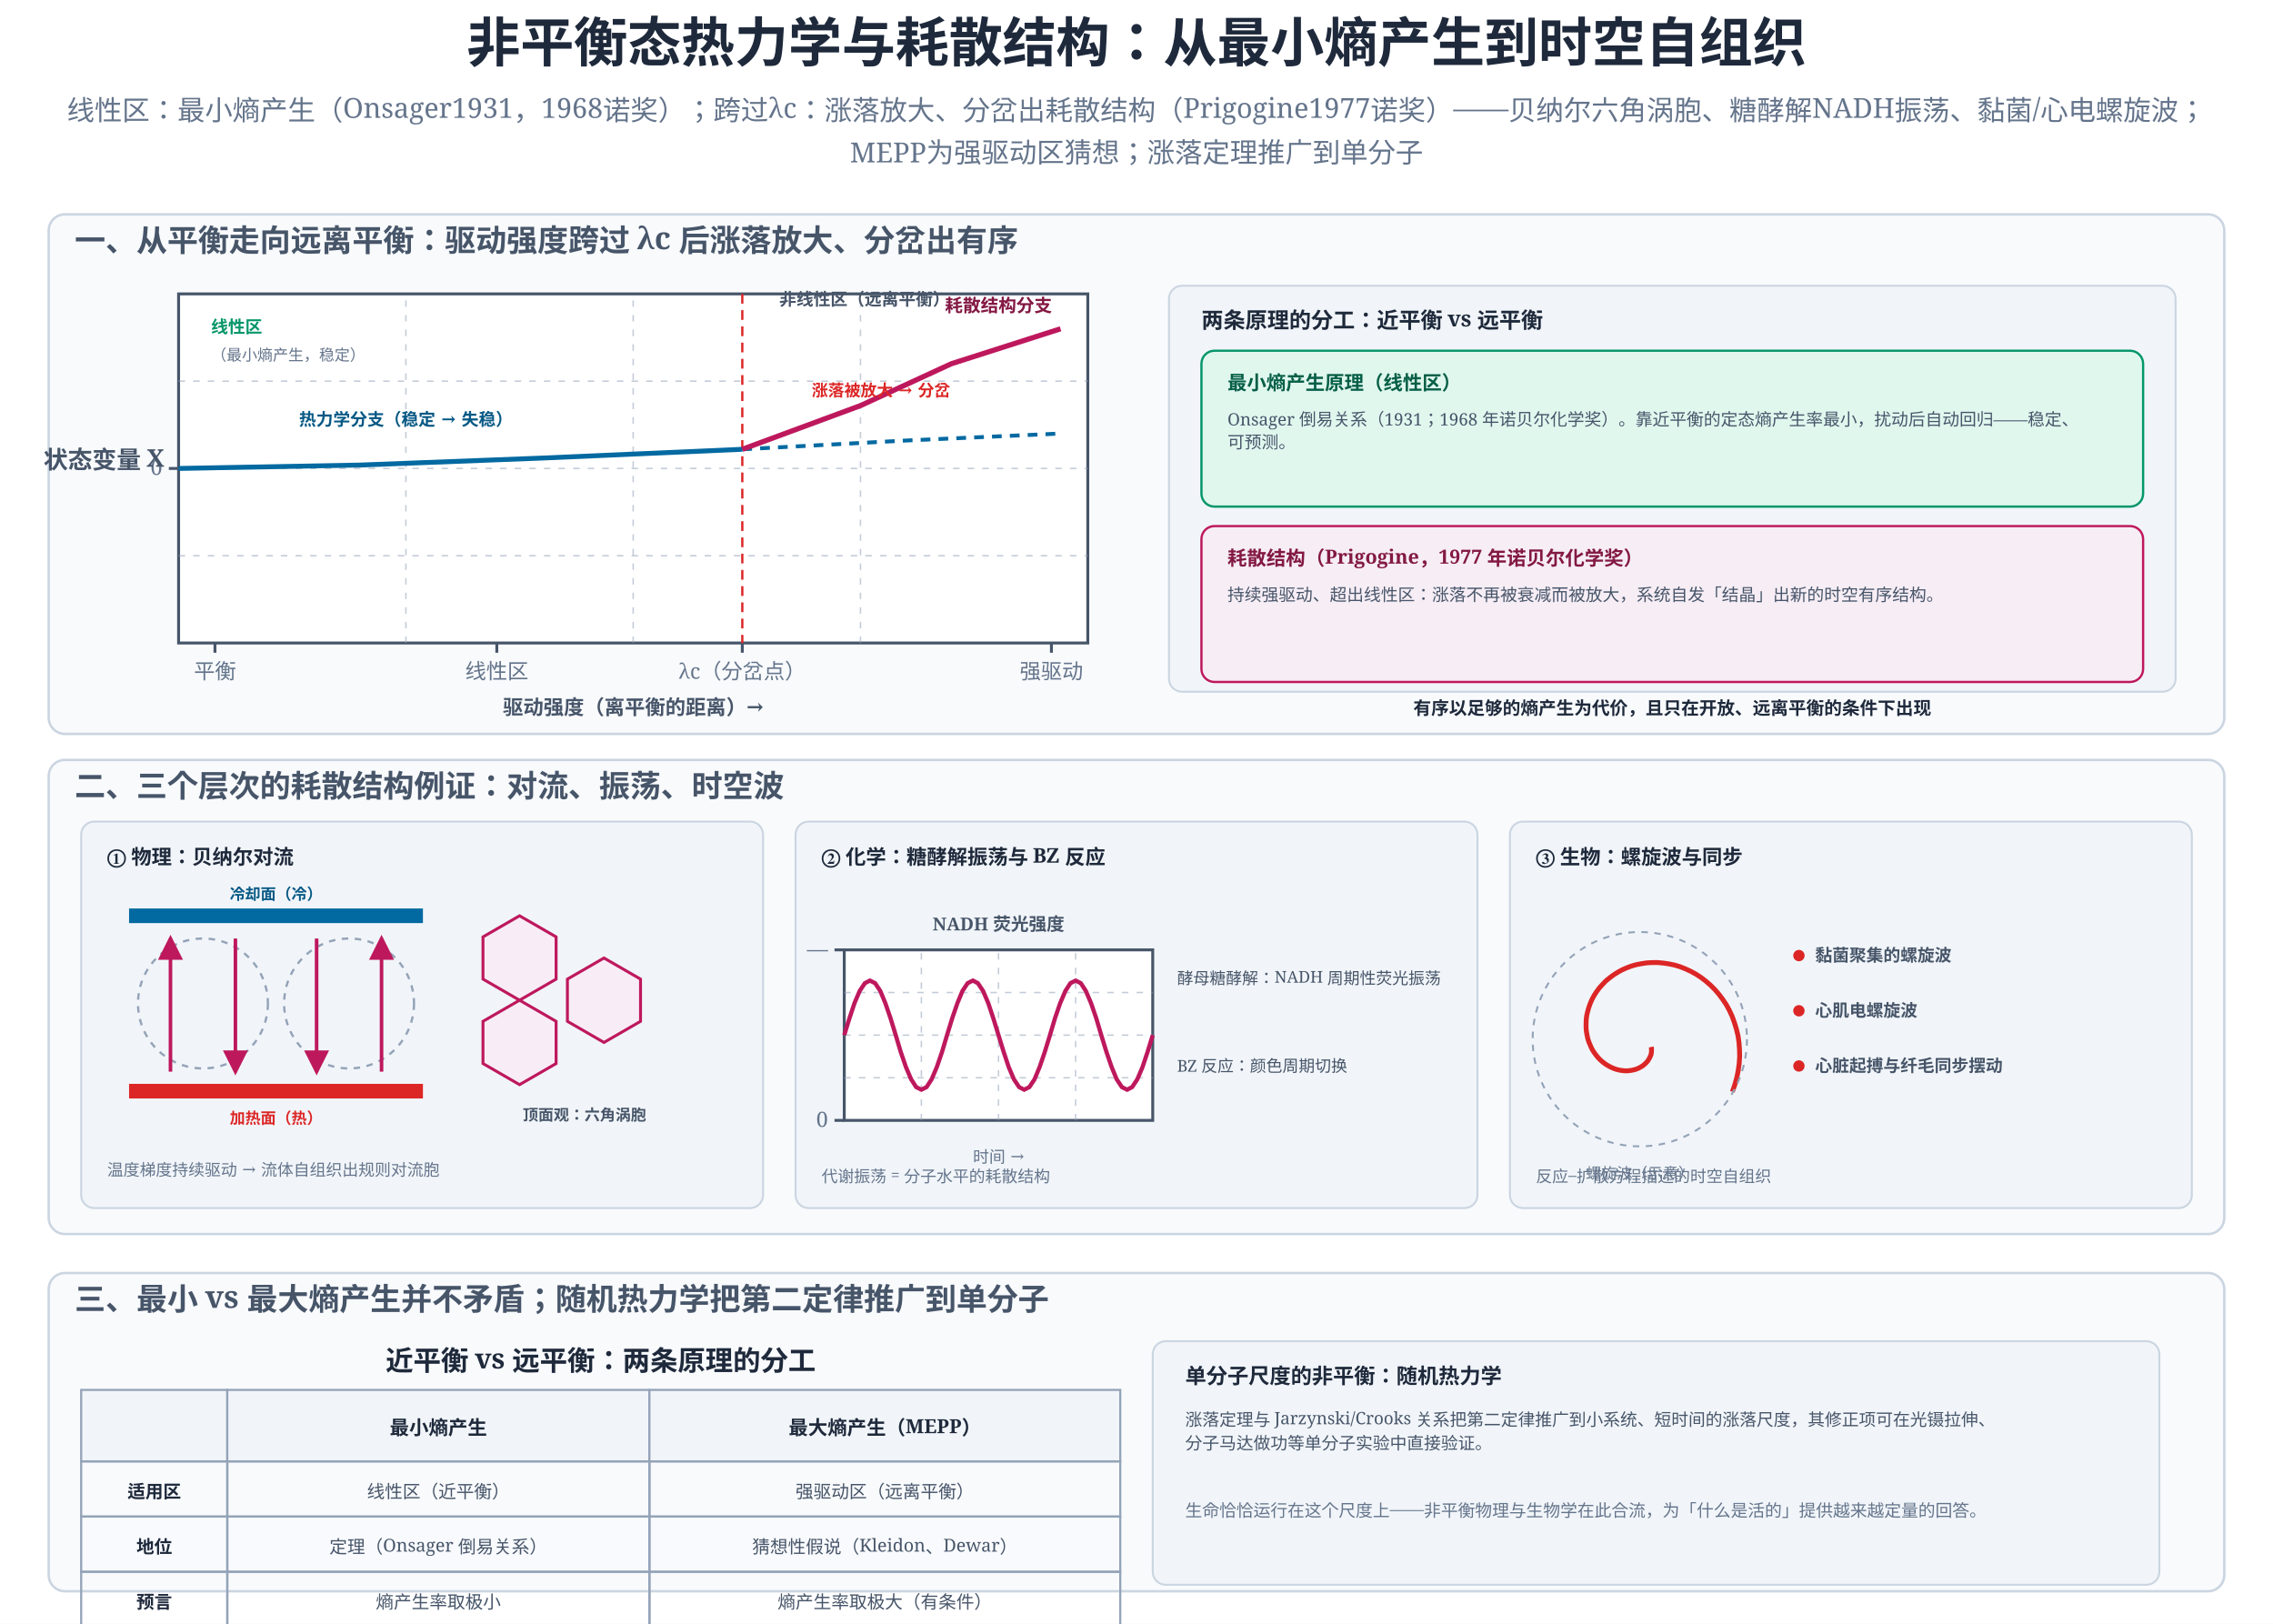
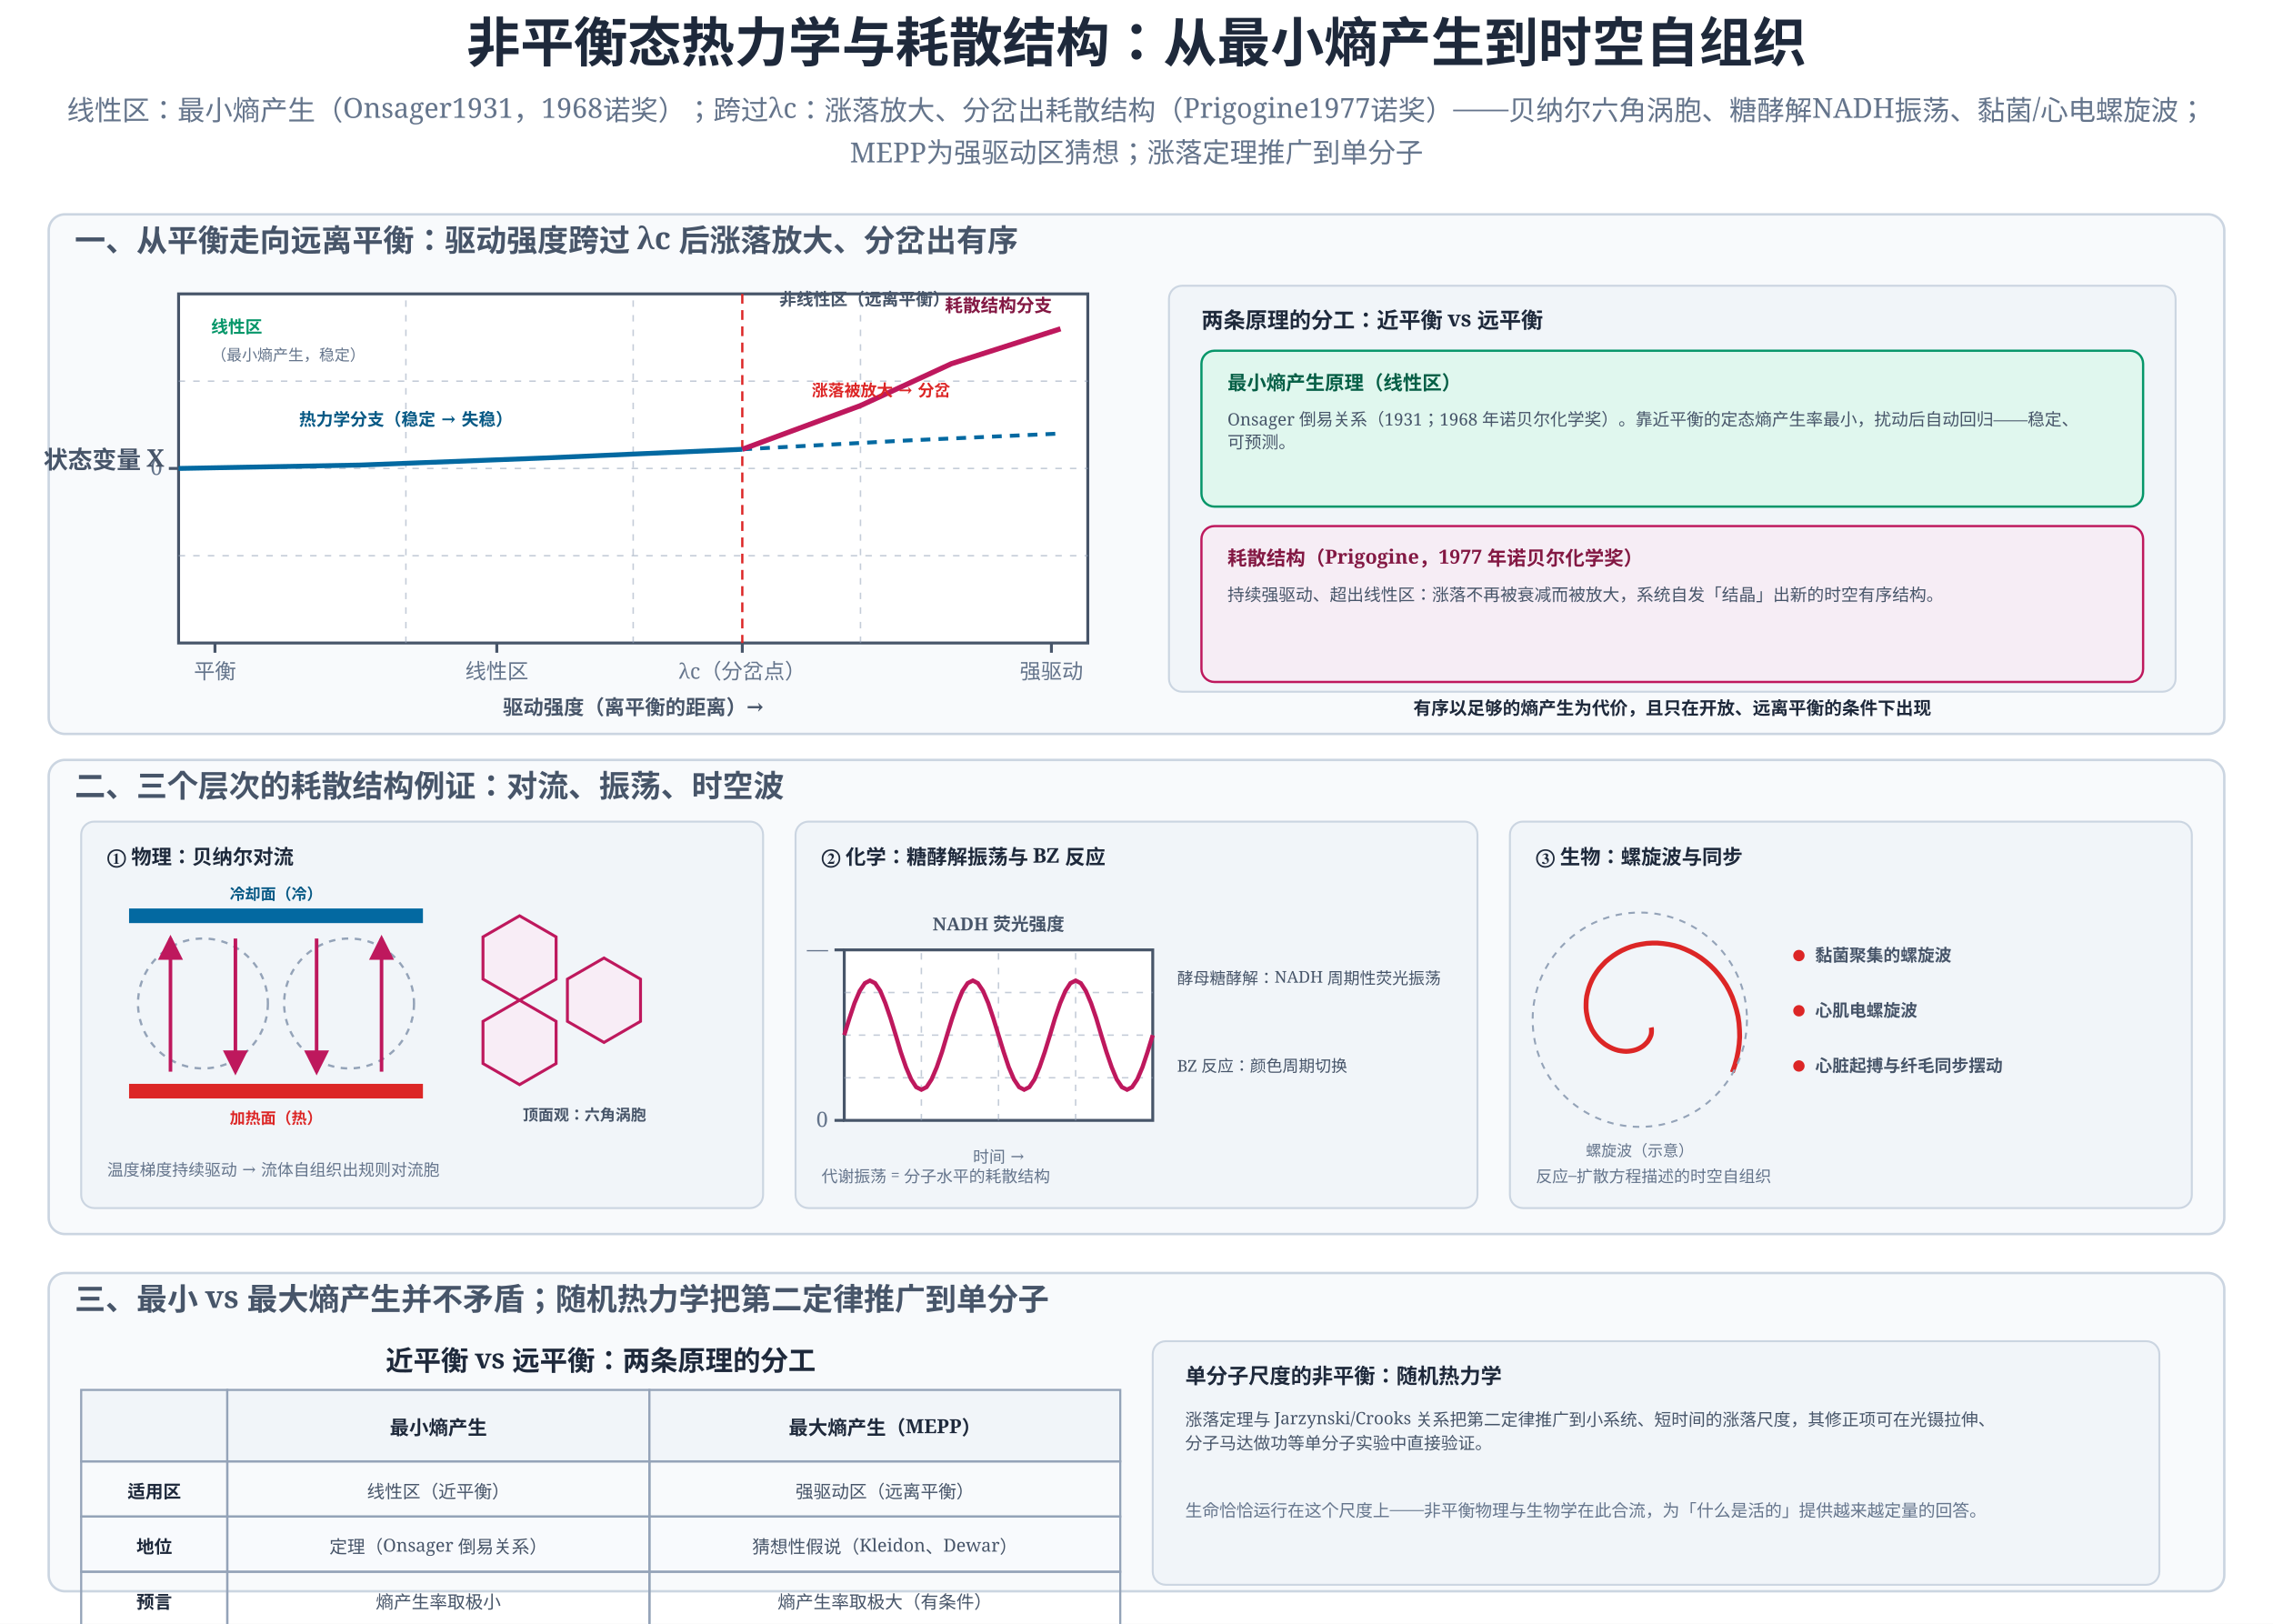
<svg xmlns="http://www.w3.org/2000/svg" width="1400" height="1000" viewBox="0 0 1400 1000" font-family="Noto Serif SC, LXGW WenKai, Songti SC, serif">
  <defs>
    <marker id="arr-ink" viewBox="0 0 10 10" refX="8.5" refY="5" markerWidth="7" markerHeight="7" orient="auto-start-reverse">
      <path d="M0,0 L10,5 L0,10 z" fill="#334155" />
    </marker>
    <marker id="arr-dna" viewBox="0 0 10 10" refX="8.5" refY="5" markerWidth="7" markerHeight="7" orient="auto-start-reverse">
      <path d="M0,0 L10,5 L0,10 z" fill="#0f766e" />
    </marker>
    <marker id="arr-rna" viewBox="0 0 10 10" refX="8.5" refY="5" markerWidth="7" markerHeight="7" orient="auto-start-reverse">
      <path d="M0,0 L10,5 L0,10 z" fill="#b45309" />
    </marker>
    <marker id="arr-pro" viewBox="0 0 10 10" refX="8.5" refY="5" markerWidth="7" markerHeight="7" orient="auto-start-reverse">
      <path d="M0,0 L10,5 L0,10 z" fill="#6d28d9" />
    </marker>
    <marker id="arr-enz" viewBox="0 0 10 10" refX="8.5" refY="5" markerWidth="7" markerHeight="7" orient="auto-start-reverse">
      <path d="M0,0 L10,5 L0,10 z" fill="#be185d" />
    </marker>
    <marker id="arr-acc" viewBox="0 0 10 10" refX="8.5" refY="5" markerWidth="7" markerHeight="7" orient="auto-start-reverse">
      <path d="M0,0 L10,5 L0,10 z" fill="#0369a1" />
    </marker>
    <marker id="arr-ok" viewBox="0 0 10 10" refX="8.5" refY="5" markerWidth="7" markerHeight="7" orient="auto-start-reverse">
      <path d="M0,0 L10,5 L0,10 z" fill="#059669" />
    </marker>
    <marker id="arr-warn" viewBox="0 0 10 10" refX="8.5" refY="5" markerWidth="7" markerHeight="7" orient="auto-start-reverse">
      <path d="M0,0 L10,5 L0,10 z" fill="#b45309" />
    </marker>
    <marker id="arr-bad" viewBox="0 0 10 10" refX="8.5" refY="5" markerWidth="7" markerHeight="7" orient="auto-start-reverse">
      <path d="M0,0 L10,5 L0,10 z" fill="#dc2626" />
    </marker>
    <marker id="arr-mute" viewBox="0 0 10 10" refX="8.5" refY="5" markerWidth="7" markerHeight="7" orient="auto-start-reverse">
      <path d="M0,0 L10,5 L0,10 z" fill="#94a3b8" />
    </marker>
  </defs>
  <rect x="0" y="0" width="1400" height="1000" fill="#ffffff" />
  <text x="700" y="38" text-anchor="middle" font-size="33" font-weight="700" fill="#1e293b">非平衡态热力学与耗散结构：从最小熵产生到时空自组织</text>
  <text x="700" y="74" text-anchor="middle" font-size="17" fill="#64748b">线性区：最小熵产生（Onsager1931，1968诺奖）；跨过λc：涨落放大、分岔出耗散结构（Prigogine1977诺奖）——贝纳尔六角涡胞、糖酵解NADH振荡、黏菌/心电螺旋波；</text>
  <text x="700" y="100" text-anchor="middle" font-size="17" fill="#64748b">MEPP为强驱动区猜想；涨落定理推广到单分子</text>
  <rect x="30" y="132" width="1340" height="320" rx="10" fill="#f8fafc" stroke="#cbd5e1" stroke-width="1.5" />
  <text x="46" y="154.84" font-size="19" fill="#475569" font-weight="700">一、从平衡走向远离平衡：驱动强度跨过 λc 后涨落放大、分岔出有序</text>
  <rect x="110" y="181" width="560" height="215" fill="#ffffff" stroke="#475569" stroke-width="1.8" />
  <line x1="110" y1="342.25" x2="670" y2="342.25" stroke="#94a3b8" stroke-width="0.9" stroke-dasharray="4 5" opacity="0.55" />
  <line x1="250" y1="396" x2="250" y2="181" stroke="#94a3b8" stroke-width="0.9" stroke-dasharray="4 5" opacity="0.55" />
  <line x1="110" y1="288.5" x2="670" y2="288.5" stroke="#94a3b8" stroke-width="0.9" stroke-dasharray="4 5" opacity="0.55" />
  <line x1="390" y1="396" x2="390" y2="181" stroke="#94a3b8" stroke-width="0.9" stroke-dasharray="4 5" opacity="0.55" />
  <line x1="110" y1="234.75" x2="670" y2="234.75" stroke="#94a3b8" stroke-width="0.9" stroke-dasharray="4 5" opacity="0.55" />
  <line x1="530" y1="396" x2="530" y2="181" stroke="#94a3b8" stroke-width="0.9" stroke-dasharray="4 5" opacity="0.55" />
  <line x1="132.4" y1="396" x2="132.4" y2="402" stroke="#475569" stroke-width="1.8" />
  <text x="132.4" y="418" font-size="13" fill="#64748b" text-anchor="middle">平衡</text>
  <line x1="306" y1="396" x2="306" y2="402" stroke="#475569" stroke-width="1.8" />
  <text x="306" y="418" font-size="13" fill="#64748b" text-anchor="middle">线性区</text>
  <line x1="457.2" y1="396" x2="457.2" y2="402" stroke="#475569" stroke-width="1.8" />
  <text x="457.2" y="418" font-size="13" fill="#64748b" text-anchor="middle">λc（分岔点）</text>
  <line x1="647.6" y1="396" x2="647.6" y2="402" stroke="#475569" stroke-width="1.8" />
  <text x="647.6" y="418" font-size="13" fill="#64748b" text-anchor="middle">强驱动</text>
  <line x1="104" y1="288.5" x2="110" y2="288.5" stroke="#475569" stroke-width="1.8" />
  <text x="100" y="292.5" font-size="13" fill="#64748b" text-anchor="end">0</text>
  <text x="64" y="288.5" font-size="15" fill="#475569" text-anchor="middle" font-weight="600">状态变量 X</text>
  <text x="390" y="440" font-size="12.5" fill="#475569" text-anchor="middle" font-weight="600">驱动强度（离平衡的距离）→</text>
  <line x1="457.2" y1="181" x2="457.2" y2="396" stroke="#dc2626" stroke-width="1.4" stroke-dasharray="6 4" />
  <path d="M110.0,288.5 L222.0,286.4 L334.0,282.1 L457.2,276.7" fill="none" stroke="#0369a1" stroke-width="3" />
  <path d="M457.2,276.7 L558.0,271.3 L653.2,267.0" fill="none" stroke="#0369a1" stroke-width="2.4" stroke-dasharray="6 5" />
  <path d="M457.2,276.7 L530.0,249.8 L586.0,224.0 L653.2,202.5" fill="none" stroke="#be185d" stroke-width="3.2" />
  <text x="130" y="205" font-size="10.5" fill="#059669" font-weight="700">线性区</text>
  <text x="130" y="222" font-size="9.5" fill="#64748b">（最小熵产生，稳定）</text>
  <text x="480" y="188" font-size="10.5" fill="#475569" font-weight="700">非线性区（远离平衡）</text>
  <text x="250" y="262" font-size="10.5" fill="#075985" text-anchor="middle" font-weight="700">热力学分支（稳定 → 失稳）</text>
  <text x="500" y="244" font-size="10" fill="#dc2626" font-weight="700">涨落被放大 → 分岔</text>
  <text x="648" y="192" font-size="11" fill="#831843" text-anchor="end" font-weight="700">耗散结构分支</text>
  <rect x="720" y="176" width="620" height="250" rx="8" fill="#f1f5f9" stroke="#cbd5e1" stroke-width="1.2" />
  <text x="740" y="202" font-size="13.5" fill="#1e293b" font-weight="700">两条原理的分工：近平衡 vs 远平衡</text>
  <rect x="740" y="216" width="580" height="96" rx="8" fill="#d1fae5" fill-opacity="0.5" stroke="#059669" stroke-width="1.4" />
  <text x="756" y="240" font-size="12" fill="#065f46" font-weight="700">最小熵产生原理（线性区）</text>
  <text x="756" y="262" font-size="10.5" fill="#475569">Onsager 倒易关系（1931；1968 年诺贝尔化学奖）。靠近平衡的定态熵产生率最小，扰动后自动回归——稳定、</text>
  <text x="756" y="276" font-size="10.5" fill="#475569">可预测。</text>
  <rect x="740" y="324" width="580" height="96" rx="8" fill="#fce7f3" fill-opacity="0.5" stroke="#be185d" stroke-width="1.4" />
  <text x="756" y="348" font-size="12" fill="#831843" font-weight="700">耗散结构（Prigogine，1977 年诺贝尔化学奖）</text>
  <text x="756" y="370" font-size="10.5" fill="#475569">持续强驱动、超出线性区：涨落不再被衰减而被放大，系统自发「结晶」出新的时空有序结构。</text>
  <text x="1030" y="440" font-size="11" fill="#1e293b" text-anchor="middle" font-weight="700">有序以足够的熵产生为代价，且只在开放、远离平衡的条件下出现</text>
  <rect x="30" y="468" width="1340" height="292" rx="10" fill="#f8fafc" stroke="#cbd5e1" stroke-width="1.5" />
  <text x="46" y="490.84" font-size="19" fill="#475569" font-weight="700">二、三个层次的耗散结构例证：对流、振荡、时空波</text>
  <rect x="50" y="506" width="420" height="238" rx="8" fill="#f1f5f9" stroke="#cbd5e1" stroke-width="1.2" />
  <text x="66" y="532" font-size="12.5" fill="#1e293b" font-weight="700">① 物理：贝纳尔对流</text>
  <rect x="80" y="560" width="180" height="8" fill="#0369a1" stroke="#0369a1" stroke-width="1" />
  <text x="170" y="554" font-size="9.5" fill="#075985" text-anchor="middle" font-weight="600">冷却面（冷）</text>
  <rect x="80" y="668" width="180" height="8" fill="#dc2626" stroke="#dc2626" stroke-width="1" />
  <text x="170" y="692" font-size="9.5" fill="#dc2626" text-anchor="middle" font-weight="600">加热面（热）</text>
  <circle cx="125" cy="618" r="40" fill="none" stroke="#94a3b8" stroke-width="1.4" stroke-dasharray="4 4" />
  <line x1="105" y1="660" x2="105" y2="578" stroke="#be185d" stroke-width="2.2" marker-end="url(#arr-enz)" />
  <line x1="145" y1="578" x2="145" y2="660" stroke="#be185d" stroke-width="2.2" marker-end="url(#arr-enz)" />
  <circle cx="215" cy="618" r="40" fill="none" stroke="#94a3b8" stroke-width="1.4" stroke-dasharray="4 4" />
  <line x1="195" y1="578" x2="195" y2="660" stroke="#be185d" stroke-width="2.2" marker-end="url(#arr-enz)" />
  <line x1="235" y1="660" x2="235" y2="578" stroke="#be185d" stroke-width="2.2" marker-end="url(#arr-enz)" />
  <polygon points="342.517,603 320,616 297.483,603 297.483,577 320,564 342.517,577" fill="#fce7f3" fill-opacity="0.55" stroke="#be185d" stroke-width="1.8" />
  <polygon points="394.517,629 372,642 349.483,629 349.483,603 372,590 394.517,603" fill="#fce7f3" fill-opacity="0.55" stroke="#be185d" stroke-width="1.8" />
  <polygon points="342.517,655 320,668 297.483,655 297.483,629 320,616 342.517,629" fill="#fce7f3" fill-opacity="0.55" stroke="#be185d" stroke-width="1.8" />
  <text x="360" y="690" font-size="9.5" fill="#475569" text-anchor="middle" font-weight="600">顶面观：六角涡胞</text>
  <text x="66" y="724" font-size="10" fill="#64748b">温度梯度持续驱动 → 流体自组织出规则对流胞</text>
  <rect x="490" y="506" width="420" height="238" rx="8" fill="#f1f5f9" stroke="#cbd5e1" stroke-width="1.2" />
  <text x="506" y="532" font-size="12.5" fill="#1e293b" font-weight="700">② 化学：糖酵解振荡与 BZ 反应</text>
  <rect x="520" y="585" width="190" height="105" fill="#ffffff" stroke="#475569" stroke-width="1.8" />
  <line x1="520" y1="663.75" x2="710" y2="663.75" stroke="#94a3b8" stroke-width="0.9" stroke-dasharray="4 5" opacity="0.55" />
  <line x1="567.5" y1="690" x2="567.5" y2="585" stroke="#94a3b8" stroke-width="0.9" stroke-dasharray="4 5" opacity="0.55" />
  <line x1="520" y1="637.5" x2="710" y2="637.5" stroke="#94a3b8" stroke-width="0.9" stroke-dasharray="4 5" opacity="0.55" />
  <line x1="615" y1="690" x2="615" y2="585" stroke="#94a3b8" stroke-width="0.9" stroke-dasharray="4 5" opacity="0.55" />
  <line x1="520" y1="611.25" x2="710" y2="611.25" stroke="#94a3b8" stroke-width="0.9" stroke-dasharray="4 5" opacity="0.55" />
  <line x1="662.5" y1="690" x2="662.5" y2="585" stroke="#94a3b8" stroke-width="0.9" stroke-dasharray="4 5" opacity="0.55" />
  <line x1="514" y1="690" x2="520" y2="690" stroke="#475569" stroke-width="1.8" />
  <text x="510" y="694" font-size="13" fill="#64748b" text-anchor="end">0</text>
  <line x1="514" y1="585" x2="520" y2="585" stroke="#475569" stroke-width="1.8" />
  <text x="510" y="589" font-size="13" fill="#64748b" text-anchor="end">—</text>
  <text x="615" y="573" font-size="11" fill="#475569" text-anchor="middle" font-weight="600">NADH 荧光强度</text>
  <path d="M520.0,637.5 L523.2,627.1 L526.3,617.8 L529.5,610.3 L532.7,605.5 L535.8,603.9 L539.0,605.5 L542.2,610.3 L545.3,617.8 L548.5,627.1 L551.7,637.5 L554.8,647.9 L558.0,657.2 L561.2,664.7 L564.3,669.5 L567.5,671.1 L570.7,669.5 L573.8,664.7 L577.0,657.2 L580.2,647.9 L583.3,637.5 L586.5,627.1 L589.7,617.8 L592.8,610.3 L596.0,605.5 L599.2,603.9 L602.3,605.5 L605.5,610.3 L608.7,617.8 L611.8,627.1 L615.0,637.5 L618.2,647.9 L621.3,657.2 L624.5,664.7 L627.7,669.5 L630.8,671.1 L634.0,669.5 L637.2,664.7 L640.3,657.2 L643.5,647.9 L646.7,637.5 L649.8,627.1 L653.0,617.8 L656.2,610.3 L659.3,605.5 L662.5,603.9 L665.7,605.5 L668.8,610.3 L672.0,617.8 L675.2,627.1 L678.3,637.5 L681.5,647.9 L684.7,657.2 L687.8,664.7 L691.0,669.5 L694.2,671.1 L697.3,669.5 L700.5,664.7 L703.7,657.2 L706.8,647.9 L710.0,637.5" fill="none" stroke="#be185d" stroke-width="2.6" />
  <text x="615" y="716" font-size="10" fill="#64748b" text-anchor="middle">时间 →</text>
  <text x="725" y="606" font-size="10" fill="#475569">酵母糖酵解：NADH 周期性荧光振荡</text>
  <text x="725" y="660" font-size="10" fill="#475569">BZ 反应：颜色周期切换</text>
  <text x="506" y="728" font-size="10" fill="#64748b">代谢振荡 = 分子水平的耗散结构</text>
  <rect x="930" y="506" width="420" height="238" rx="8" fill="#f1f5f9" stroke="#cbd5e1" stroke-width="1.2" />
  <text x="946" y="532" font-size="12.5" fill="#1e293b" font-weight="700">③ 生物：螺旋波与同步</text>
-   <path d="M1017.0,644.8L1017.2,645.7L1017.2,646.6L1017.2,647.5L1017.1,648.5L1016.9,649.5L1016.5,650.5L1016.1,651.4L1015.5,652.4L1014.9,653.4L1014.1,654.3L1013.3,655.1L1012.3,656.0L1011.3,656.7L1010.1,657.4L1008.9,658.0L1007.6,658.5L1006.2,658.9L1004.7,659.2L1003.2,659.4L1001.6,659.5L1000.0,659.4L998.4,659.2L996.7,658.9L995.0,658.4L993.4,657.8L991.7,657.0L990.1,656.1L988.5,655.1L987.0,653.9L985.5,652.6L984.1,651.1L982.8,649.5L981.6,647.8L980.5,646.0L979.6,644.0L978.7,641.9L978.0,639.8L977.5,637.5L977.1,635.2L976.9,632.8L976.9,630.4L977.0,627.9L977.3,625.4L977.9,622.9L978.6,620.4L979.5,617.9L980.6,615.4L981.9,613.0L983.4,610.7L985.1,608.4L987.0,606.3L989.0,604.2L991.3,602.3L993.7,600.5L996.2,598.9L998.9,597.4L1001.8,596.1L1004.7,595.0L1007.8,594.1L1011.0,593.5L1014.2,593.0L1017.6,592.8L1020.9,592.8L1024.3,593.1L1027.8,593.6L1031.2,594.3L1034.6,595.3L1037.9,596.6L1041.2,598.1L1044.5,599.9L1047.6,601.9L1050.6,604.2L1053.5,606.7L1056.2,609.4L1058.7,612.3L1061.1,615.5L1063.3,618.8L1065.2,622.3L1066.9,626.0L1068.3,629.9L1069.5,633.8L1070.5,637.9L1071.1,642.1L1071.4,646.4L1071.5,650.7L1071.2,655.1L1070.6,659.4L1069.7,663.8L1068.5,668.1L1067.0,672.4" fill="none" stroke="#dc2626" stroke-width="3" />
-   <circle cx="1010" cy="640" r="66" fill="none" stroke="#94a3b8" stroke-width="1.2" stroke-dasharray="4 4" />
-   <text x="1010" y="726" font-size="9.5" fill="#64748b" text-anchor="middle">螺旋波（示意）</text>
+   <path d="M1017.0,632.8L1017.2,633.7L1017.2,634.6L1017.2,635.5L1017.1,636.5L1016.9,637.5L1016.5,638.5L1016.1,639.4L1015.5,640.4L1014.9,641.4L1014.1,642.3L1013.3,643.1L1012.3,644.0L1011.3,644.7L1010.1,645.4L1008.9,646.0L1007.6,646.5L1006.2,646.9L1004.7,647.2L1003.2,647.4L1001.6,647.5L1000.0,647.4L998.4,647.2L996.7,646.9L995.0,646.4L993.4,645.8L991.7,645.0L990.1,644.1L988.5,643.1L987.0,641.9L985.5,640.6L984.1,639.1L982.8,637.5L981.6,635.8L980.5,634.0L979.6,632.0L978.7,629.9L978.0,627.8L977.5,625.5L977.1,623.2L976.9,620.8L976.9,618.4L977.0,615.9L977.3,613.4L977.9,610.9L978.6,608.4L979.5,605.9L980.6,603.4L981.9,601.0L983.4,598.7L985.1,596.4L987.0,594.3L989.0,592.2L991.3,590.3L993.7,588.5L996.2,586.9L998.9,585.4L1001.8,584.1L1004.7,583.0L1007.8,582.1L1011.0,581.5L1014.2,581.0L1017.6,580.8L1020.9,580.8L1024.3,581.1L1027.8,581.6L1031.2,582.3L1034.6,583.3L1037.9,584.6L1041.2,586.1L1044.5,587.9L1047.6,589.9L1050.6,592.2L1053.5,594.7L1056.2,597.4L1058.7,600.3L1061.1,603.5L1063.3,606.8L1065.2,610.3L1066.9,614.0L1068.3,617.9L1069.5,621.8L1070.5,625.9L1071.1,630.1L1071.4,634.4L1071.5,638.7L1071.2,643.1L1070.6,647.4L1069.7,651.8L1068.5,656.1L1067.0,660.4" fill="none" stroke="#dc2626" stroke-width="3" />
+   <circle cx="1010" cy="628" r="66" fill="none" stroke="#94a3b8" stroke-width="1.2" stroke-dasharray="4 4" />
+   <text x="1010" y="712" font-size="9.5" fill="#64748b" text-anchor="middle">螺旋波（示意）</text>
  <circle cx="1108" cy="588.5" r="3.5" fill="#dc2626" />
  <text x="1118" y="592" font-size="10.5" fill="#475569" font-weight="600">黏菌聚集的螺旋波</text>
  <circle cx="1108" cy="622.5" r="3.5" fill="#dc2626" />
  <text x="1118" y="626" font-size="10.5" fill="#475569" font-weight="600">心肌电螺旋波</text>
  <circle cx="1108" cy="656.5" r="3.5" fill="#dc2626" />
  <text x="1118" y="660" font-size="10.5" fill="#475569" font-weight="600">心脏起搏与纤毛同步摆动</text>
  <text x="946" y="728" font-size="10" fill="#64748b">反应–扩散方程描述的时空自组织</text>
  <rect x="30" y="784" width="1340" height="196" rx="10" fill="#f8fafc" stroke="#cbd5e1" stroke-width="1.5" />
  <text x="46" y="806.84" font-size="19" fill="#475569" font-weight="700">三、最小 vs 最大熵产生并不矛盾；随机热力学把第二定律推广到单分子</text>
  <text x="370" y="844" font-size="17" fill="#1e293b" text-anchor="middle" font-weight="700">近平衡 vs 远平衡：两条原理的分工</text>
  <rect x="50" y="856" width="90" height="44" fill="#f1f5f9" stroke="#94a3b8" stroke-width="1.3" />
  <text x="95" y="883.5" font-size="12" fill="#1e293b" text-anchor="middle" font-weight="700" />
  <rect x="140" y="856" width="260" height="44" fill="#f1f5f9" stroke="#94a3b8" stroke-width="1.3" />
  <text x="270" y="883.5" font-size="12" fill="#1e293b" text-anchor="middle" font-weight="700">最小熵产生</text>
  <rect x="400" y="856" width="290" height="44" fill="#f1f5f9" stroke="#94a3b8" stroke-width="1.3" />
  <text x="545" y="883.5" font-size="12" fill="#1e293b" text-anchor="middle" font-weight="700">最大熵产生（MEPP）</text>
  <rect x="50" y="900" width="90" height="34" fill="none" stroke="#94a3b8" stroke-width="1.3" />
  <text x="95" y="922.5" font-size="11" fill="#1e293b" text-anchor="middle" font-weight="700">适用区</text>
  <rect x="140" y="900" width="260" height="34" fill="none" stroke="#94a3b8" stroke-width="1.3" />
  <text x="270" y="922.5" font-size="11" fill="#475569" text-anchor="middle" font-weight="500">线性区（近平衡）</text>
  <rect x="400" y="900" width="290" height="34" fill="none" stroke="#94a3b8" stroke-width="1.3" />
  <text x="545" y="922.5" font-size="11" fill="#475569" text-anchor="middle" font-weight="500">强驱动区（远离平衡）</text>
  <rect x="50" y="934" width="640" height="34" fill="#f8fafc" fill-opacity="0.85" />
  <rect x="50" y="934" width="90" height="34" fill="none" stroke="#94a3b8" stroke-width="1.3" />
  <text x="95" y="956.5" font-size="11" fill="#1e293b" text-anchor="middle" font-weight="700">地位</text>
  <rect x="140" y="934" width="260" height="34" fill="none" stroke="#94a3b8" stroke-width="1.3" />
  <text x="270" y="956.5" font-size="11" fill="#475569" text-anchor="middle" font-weight="500">定理（Onsager 倒易关系）</text>
  <rect x="400" y="934" width="290" height="34" fill="none" stroke="#94a3b8" stroke-width="1.3" />
  <text x="545" y="956.5" font-size="11" fill="#475569" text-anchor="middle" font-weight="500">猜想性假说（Kleidon、Dewar）</text>
  <rect x="50" y="968" width="90" height="34" fill="none" stroke="#94a3b8" stroke-width="1.3" />
  <text x="95" y="990.5" font-size="11" fill="#1e293b" text-anchor="middle" font-weight="700">预言</text>
  <rect x="140" y="968" width="260" height="34" fill="none" stroke="#94a3b8" stroke-width="1.3" />
  <text x="270" y="990.5" font-size="11" fill="#475569" text-anchor="middle" font-weight="500">熵产生率取极小</text>
  <rect x="400" y="968" width="290" height="34" fill="none" stroke="#94a3b8" stroke-width="1.3" />
  <text x="545" y="990.5" font-size="11" fill="#475569" text-anchor="middle" font-weight="500">熵产生率取极大（有条件）</text>
  <rect x="710" y="826" width="620" height="150" rx="8" fill="#f1f5f9" stroke="#cbd5e1" stroke-width="1.2" />
  <text x="730" y="852" font-size="13" fill="#1e293b" font-weight="700">单分子尺度的非平衡：随机热力学</text>
  <text x="730" y="878" font-size="10.5" fill="#475569">涨落定理与 Jarzynski/Crooks 关系把第二定律推广到小系统、短时间的涨落尺度，其修正项可在光镊拉伸、</text>
  <text x="730" y="892.5" font-size="10.5" fill="#475569">分子马达做功等单分子实验中直接验证。</text>
  <text x="730" y="934" font-size="10.5" fill="#64748b">生命恰恰运行在这个尺度上——非平衡物理与生物学在此合流，为「什么是活的」提供越来越定量的回答。</text>
</svg>
